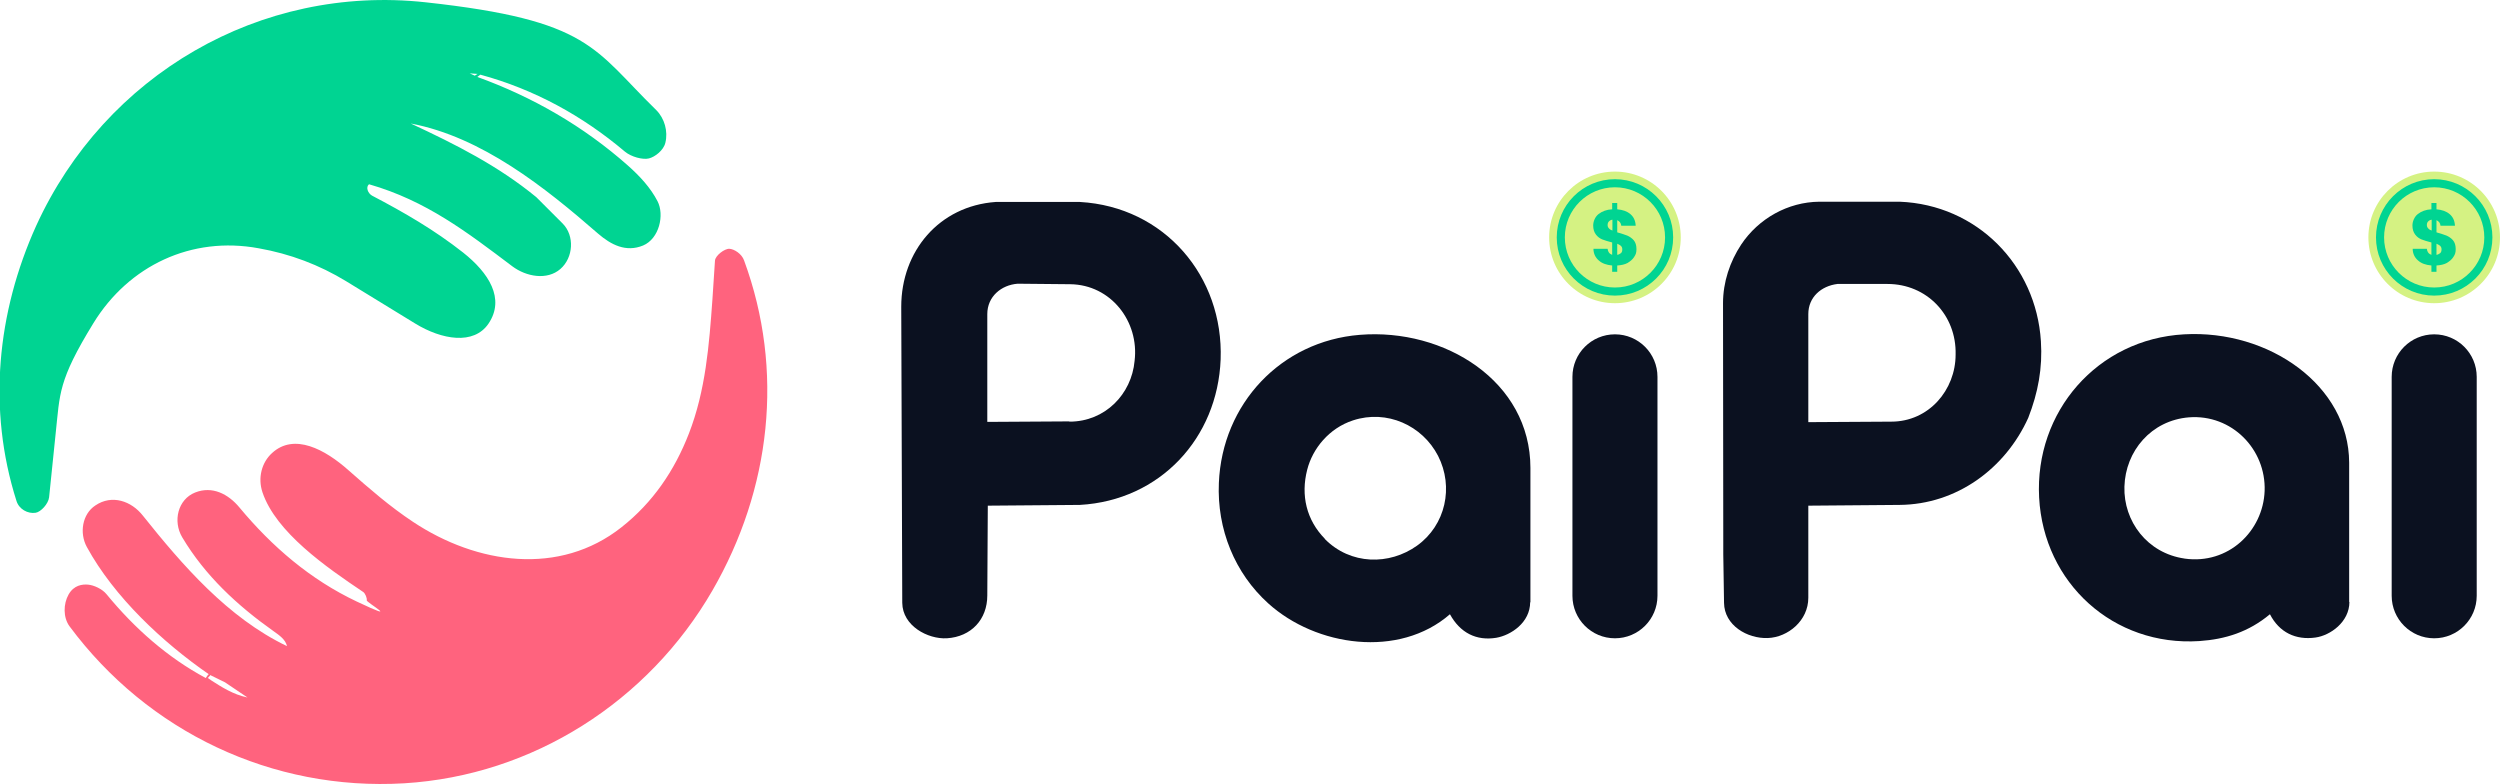
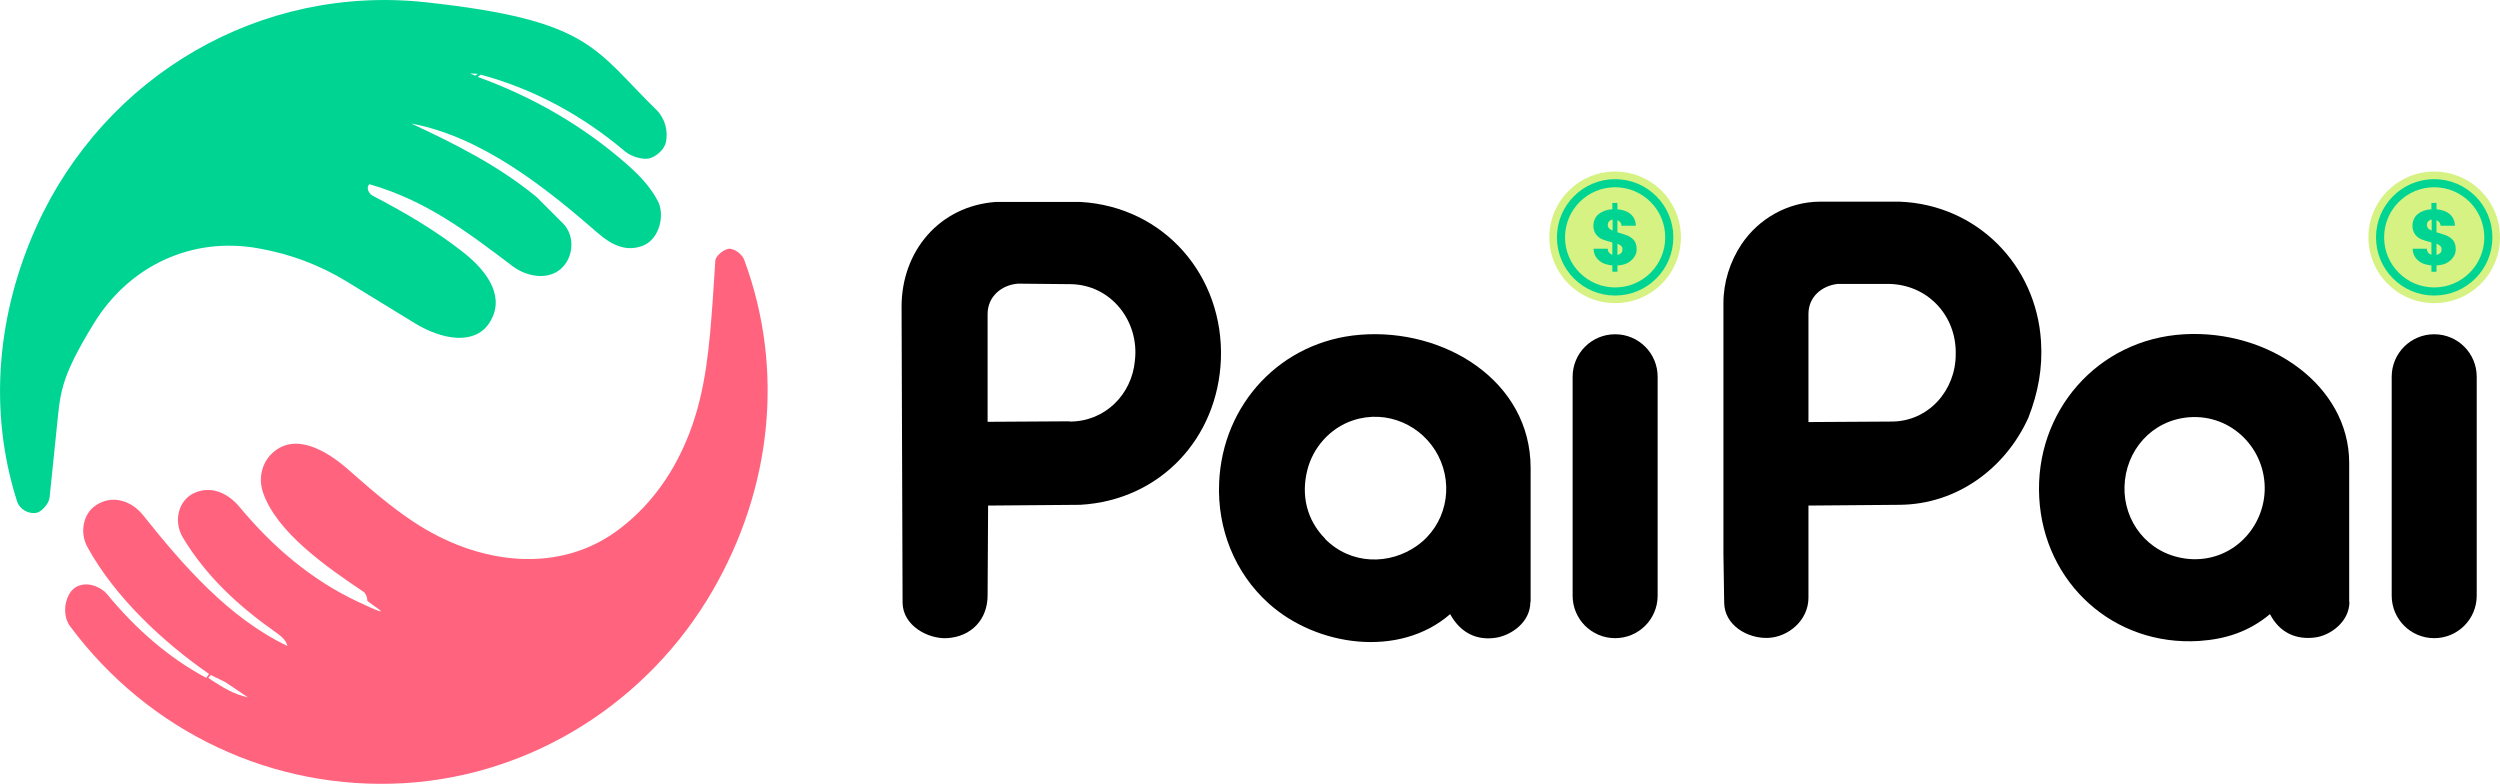
- <svg xmlns="http://www.w3.org/2000/svg" id="Layer_1" version="1.1" viewBox="0 0 987.8 309.6">
+ <svg xmlns="http://www.w3.org/2000/svg" id="Layer_1" version="1.1" viewBox="0 0 988 309.8">
  <defs>
    <style>
      .st0 {
-         fill: #0B1120;
-       }
- 
-       .st1 {
        fill: none;
        stroke: #00d492;
        stroke-miterlimit: 10;
        stroke-width: 3.2px;
      }

-       .st2 {
+       .st1 {
        fill: #d5f283;
      }

-       .st3 {
+       .st2 {
        fill: #ff637e;
      }

-       .st4 {
+       .st3 {
        fill: #00d492;
      }
    </style>
  </defs>
  <g>
-     <path class="st3" d="M82.5,266.4c-18.1-12.5-37.4-30.5-48.2-50.3-3-5.5-1.8-13,3.4-16.4,6.5-4.4,14.2-1.8,18.8,4.1,15.5,19.4,33.5,40.3,56.9,51.5-.6-2.6-2.9-4.2-5.3-5.9-14.4-10.2-27.1-22-36.1-37.1-3.8-6.4-1.7-15,5.1-17.7s13.1.6,17.5,5.9c12.9,15.5,28,28.5,46.4,37.2s3.7.3,3.9-.5-.6-2.8-1.4-3.3c-14.6-9.8-34.5-23.6-39.8-39.4-1.9-5.7-.3-11.8,3.8-15.5,8.7-8,20.9-1.5,30.3,6.9,8.3,7.3,16.2,14.2,25.4,20.3,25.3,16.8,57.9,21.5,82.4,2.1,12.3-9.7,20.9-22.3,26.6-37,6.6-17,8-34.9,9.3-53.1l1-15.2c.1-2,3.8-4.8,5.7-4.7s4.9,2,5.8,4.6c16,43.5,10.6,90.4-12.5,130.4-25.3,43.8-70.9,73.1-121.8,76.2-52.2,3.1-101.3-20.4-132.2-62-2.6-3.5-2.5-8.9-.4-12.6s5.4-4.1,7.7-3.9,5.6,1.7,7.3,3.8c11.1,13.5,24.1,25,39.2,33.1l.9-1.3ZM83.1,268.6c4.5,2.9,9,5.8,14.7,7l-8.9-6-5.5-2.7-.2-.2-1.1,1.2,1.1.7Z" />
-     <path class="st4" d="M188.6,30.4c21.8,7.9,41.9,19.4,59.6,35.1,4.6,4.1,8.8,8.6,11.6,14s.7,14.8-5.7,17.5c-6.8,2.8-12.7-.3-17.8-4.7-20.9-18.2-45.9-38.2-74-43.5,17.8,8.3,34.5,16.7,49.6,29.1l10.4,10.4c4.8,4.8,4.3,13.5-.9,18s-13.4,3.1-19-1.1c-17.9-13.5-34-25.9-56.6-32.4-1.4,1.2-.4,3.6,1.2,4.5,12.8,6.7,24.7,13.6,36,22.5,10.1,8,16.7,18.2,10,28.1-5.8,8.5-18.4,6.4-29-.1l-27.1-16.6c-10.8-6.6-22.3-10.9-34.7-13.1-26.5-4.9-51.3,6.8-65.3,29.6s-13.2,27.8-14.9,43.5l-2.6,25.3c-.3,2.6-3.3,5.8-5.3,6.1-3.1.5-6.6-1.4-7.6-4.7-11.5-36.2-7.7-74.4,7.8-108.7C41.5,29.6,102.8-6.2,168.1.9s66.4,18.4,91.2,42.6c3.3,3.3,4.7,8.4,3.6,12.9-.7,3-4.1,5.6-6.5,6.2s-7-.6-9.5-2.7c-16.8-14.2-35.8-24.6-57.1-30.4l-1.2.9ZM188.7,29.2l-3.1-.2,2,.9,1.1-.7Z" />
+     <path class="st2" d="M82.7,266.4c-18.1-12.5-37.4-30.5-48.2-50.3-3-5.5-1.8-13,3.4-16.4,6.5-4.4,14.2-1.8,18.8,4.1,15.5,19.4,33.5,40.3,56.9,51.5-.6-2.6-2.9-4.2-5.3-5.9-14.4-10.2-27.1-22-36.1-37.1-3.8-6.4-1.7-15,5.1-17.7s13.1.6,17.5,5.9c12.9,15.5,28,28.5,46.4,37.2,18.4,8.7,3.7.3,3.9-.5s-.6-2.8-1.4-3.3c-14.6-9.8-34.5-23.6-39.8-39.4-1.9-5.7-.3-11.8,3.8-15.5,8.7-8,20.9-1.5,30.3,6.9,8.3,7.3,16.2,14.2,25.4,20.3,25.3,16.8,57.9,21.5,82.4,2.1,12.3-9.7,20.9-22.3,26.6-37,6.6-17,8-34.9,9.3-53.1l1-15.2c.1-2,3.8-4.8,5.7-4.7s4.9,2,5.8,4.6c16,43.5,10.6,90.4-12.5,130.4-25.3,43.8-70.9,73.1-121.8,76.2-52.2,3.1-101.3-20.4-132.2-62-2.6-3.5-2.5-8.9-.4-12.6s5.4-4.1,7.7-3.9,5.6,1.7,7.3,3.8c11.1,13.5,24.1,25,39.2,33.1l.9-1.3.3-.2ZM83.3,268.6c4.5,2.9,9,5.8,14.7,7l-8.9-6-5.5-2.7-.2-.2-1.1,1.2,1.1.7h0Z" />
+     <path class="st3" d="M188.8,30.4c21.8,7.9,41.9,19.4,59.6,35.1,4.6,4.1,8.8,8.6,11.6,14s.7,14.8-5.7,17.5c-6.8,2.8-12.7-.3-17.8-4.7-20.9-18.2-45.9-38.2-74-43.5,17.8,8.3,34.5,16.7,49.6,29.1l10.4,10.4c4.8,4.8,4.3,13.5-.9,18s-13.4,3.1-19-1.1c-17.9-13.5-34-25.9-56.6-32.4-1.4,1.2-.4,3.6,1.2,4.5,12.8,6.7,24.7,13.6,36,22.5,10.1,8,16.7,18.2,10,28.1-5.8,8.5-18.4,6.4-29,0l-27.1-16.6c-10.8-6.6-22.3-10.9-34.7-13.1-26.5-4.9-51.3,6.8-65.3,29.6s-13.2,27.8-14.9,43.5l-2.6,25.3c-.3,2.6-3.3,5.8-5.3,6.1-3.1.5-6.6-1.4-7.6-4.7-11.5-36.2-7.7-74.4,7.8-108.7C41.7,29.6,103-6.2,168.3.9c65.3,7.1,66.4,18.4,91.2,42.6,3.3,3.3,4.7,8.4,3.6,12.9-.7,3-4.1,5.6-6.5,6.2s-7-.6-9.5-2.7c-16.8-14.2-35.8-24.6-57.1-30.4l-1.2.9h0ZM188.9,29.2l-3.1-.2,2,.9s1.1-.7,1.1-.7Z" />
  </g>
  <g>
    <g>
-       <path class="st0" d="M390.3,199.8l-.2,35.5c0,9.4-6.3,16.3-16,16.9-7.5.4-17.5-4.9-17.6-14l-.4-117c0-22,15-39.8,37.3-41.4h33.3c33.4,1.9,56.8,29.4,55.6,62.2-1.2,31.1-23.9,55.7-55.6,57.5l-36.5.3ZM422.6,166.6c14,0,24.5-10.8,25.7-24,1.9-15.6-9.4-30.1-25.4-30.3l-20.8-.2c-6.5.5-12,5.1-12,12v42.6s32.4-.2,32.4-.2Z" />
-       <path class="st0" d="M680.9,219.1v-5.2s-.1-94.1-.1-94.1c0-8.3,2.7-16.4,7.2-23.2,6.8-10.2,18.4-16.8,30.9-16.9h31.7c30.5,1.2,53.9,25,55.8,55.1.7,10.6-1.1,20.3-5,30.3-9.1,20.1-28.3,34.2-50.8,34.4l-36.1.3v36.4c0,9-8,15.6-16,15.9-8.1.3-17.2-5-17.3-13.9l-.3-19.2ZM747.3,166.6c14.8,0,25.4-12.5,25.4-26.5.4-15.6-11.4-27.9-26.9-27.9h-19.8c-6.4.8-11.5,5.2-11.5,11.9v42.7s32.8-.2,32.8-.2Z" />
-       <path class="st0" d="M604.6,237.9c0,8.1-7.6,13.1-13.4,14.1-7.9,1.3-14.3-2-18.3-9.3-20.1,17.5-52.9,12.8-71.8-4.3-13.2-11.9-20.3-29.3-19.5-47.6,1.3-31.2,24.5-56,55.7-58.5,33.4-2.7,67.4,18.3,67.4,52.6v53.2ZM523.4,212.9c10.2,10.4,25.6,10.5,36.5,2.7,11.3-8.1,14.6-23.2,8.3-35.5-6.2-12-20.2-18.4-33.6-14-9.5,3.1-16,11.2-18.1,19.5-2.6,10.1-.3,19.9,7,27.3Z" />
-       <path class="st0" d="M928.3,237.8c0,8-7.6,13.3-13.4,14.1-7.8,1.1-14.3-2-18-9.2-8.4,7-17.6,9.9-27.9,10.6-33.9,2.2-61.5-22.9-63.3-56.7-1.8-33.9,23-62.6,57.3-64.5,33.5-1.9,65.1,20.2,65.2,50.7v55.1ZM863.1,220.7c17.4,2.5,31.1-10.9,31.7-26.7.6-16.5-13-30.4-29.9-29.1-14.9,1.2-25.1,13.3-25.5,27.4-.4,13.6,9,26.3,23.8,28.4Z" />
-       <rect class="st0" x="945" y="132.1" width="33.6" height="120.1" rx="16.8" ry="16.8" />
-       <rect class="st0" x="621.3" y="132.1" width="33.6" height="120.1" rx="16.8" ry="16.8" />
+       <path d="M390.5,199.8l-.2,35.5c0,9.4-6.3,16.3-16,16.9-7.5.4-17.5-4.9-17.6-14l-.4-117c0-22,15-39.8,37.3-41.4h33.3c33.4,1.9,56.8,29.4,55.6,62.2-1.2,31.1-23.9,55.7-55.6,57.5l-36.5.3h.1ZM422.8,166.6c14,0,24.5-10.8,25.7-24,1.9-15.6-9.4-30.1-25.4-30.3l-20.8-.2c-6.5.5-12,5.1-12,12v42.6l32.4-.2h0Z" />
+       <path d="M681.1,219.1v-99.3c0-8.3,2.6-16.4,7.1-23.2,6.8-10.2,18.4-16.8,30.9-16.9h31.7c30.5,1.2,53.9,25,55.8,55.1.7,10.6-1.1,20.3-5,30.3-9.1,20.1-28.3,34.2-50.8,34.4l-36.1.3v36.4c0,9-8,15.6-16,15.9-8.1.3-17.2-5-17.3-13.9l-.3-19.2h0ZM747.5,166.6c14.8,0,25.4-12.5,25.4-26.5.4-15.6-11.4-27.9-26.9-27.9h-19.8c-6.4.8-11.5,5.2-11.5,11.9v42.7l32.8-.2Z" />
+       <path d="M604.8,237.9c0,8.1-7.6,13.1-13.4,14.1-7.9,1.3-14.3-2-18.3-9.3-20.1,17.5-52.9,12.8-71.8-4.3-13.2-11.9-20.3-29.3-19.5-47.6,1.3-31.2,24.5-56,55.7-58.5,33.4-2.7,67.4,18.3,67.4,52.6v53.2-.2ZM523.6,212.9c10.2,10.4,25.6,10.5,36.5,2.7,11.3-8.1,14.6-23.2,8.3-35.5-6.2-12-20.2-18.4-33.6-14-9.5,3.1-16,11.2-18.1,19.5-2.6,10.1-.3,19.9,7,27.3h-.1Z" />
+       <path d="M928.5,237.8c0,8-7.6,13.3-13.4,14.1-7.8,1.1-14.3-2-18-9.2-8.4,7-17.6,9.9-27.9,10.6-33.9,2.2-61.5-22.9-63.3-56.7-1.8-33.9,23-62.6,57.3-64.5,33.5-1.9,65.1,20.2,65.2,50.7v55.1h.1ZM863.3,220.7c17.4,2.5,31.1-10.9,31.7-26.7.6-16.5-13-30.4-29.9-29.1-14.9,1.2-25.1,13.3-25.5,27.4-.4,13.6,9,26.3,23.8,28.4h0Z" />
+       <path d="M962,132.1h0c9.3,0,16.8,7.5,16.8,16.8v86.5c0,9.3-7.5,16.8-16.8,16.8h0c-9.3,0-16.8-7.5-16.8-16.8v-86.5c0-9.3,7.5-16.8,16.8-16.8Z" />
+       <path d="M638.3,132.1h0c9.3,0,16.8,7.5,16.8,16.8v86.5c0,9.3-7.5,16.8-16.8,16.8h0c-9.3,0-16.8-7.5-16.8-16.8v-86.5c0-9.3,7.5-16.8,16.8-16.8Z" />
    </g>
    <g>
-       <circle class="st2" cx="638.1" cy="93.8" r="26" />
-       <circle class="st1" cx="638.1" cy="93.8" r="21.4" />
-       <path class="st4" d="M645.7,101.5c-.6,1-1.5,1.7-2.6,2.4-1.1.6-2.5.9-4.1,1v2.5h-2v-2.5c-2.2-.2-4-.8-5.3-2-1.3-1.1-2.1-2.7-2.1-4.6h5.6c.1,1.2.7,2,1.8,2.4v-4.9c-1.6-.4-2.9-.8-3.9-1.2-1-.4-1.8-1-2.5-1.9-.7-.9-1.1-2.1-1.1-3.6s.7-3.4,2.1-4.5c1.4-1.1,3.2-1.8,5.4-1.9v-2.5h2v2.5c2.2.2,3.9.8,5.2,1.9,1.3,1.1,2,2.6,2.1,4.6h-5.7c-.1-1.1-.7-1.8-1.6-2.2v4.8c1.7.5,3,.9,4,1.3.9.4,1.8,1,2.5,1.8s1.1,2,1.1,3.5-.3,2.2-.9,3.1ZM635.7,90.2c.3.4.8.7,1.4.9v-4.3c-.6.1-1,.3-1.4.7-.3.3-.5.8-.5,1.4s.2,1,.5,1.3ZM640.5,100c.4-.4.5-.9.5-1.5s-.2-1-.5-1.3c-.3-.3-.8-.6-1.5-.9v4.4c.6-.1,1.1-.4,1.5-.7Z" />
+       <circle class="st1" cx="638.3" cy="93.8" r="26" />
+       <circle class="st0" cx="638.3" cy="93.8" r="21.4" />
+       <path class="st3" d="M645.9,101.5c-.6,1-1.5,1.7-2.6,2.4-1.1.6-2.5.9-4.1,1v2.5h-2v-2.5c-2.2-.2-4-.8-5.3-2-1.3-1.1-2.1-2.7-2.1-4.6h5.6c0,1.2.7,2,1.8,2.4v-4.9c-1.6-.4-2.9-.8-3.9-1.2-1-.4-1.8-1-2.5-1.9s-1.1-2.1-1.1-3.6.7-3.4,2.1-4.5c1.4-1.1,3.2-1.8,5.4-1.9v-2.5h2v2.5c2.2.2,3.9.8,5.2,1.9s2,2.6,2.1,4.6h-5.7c0-1.1-.7-1.8-1.6-2.2v4.8c1.7.5,3,.9,4,1.3.9.4,1.8,1,2.5,1.8s1.1,2,1.1,3.5-.3,2.2-.9,3.1h0ZM635.9,90.2c.3.4.8.7,1.4.9v-4.3c-.6,0-1,.3-1.4.7-.3.3-.5.8-.5,1.4s.2,1,.5,1.3ZM640.7,100c.4-.4.5-.9.5-1.5s-.2-1-.5-1.3-.8-.6-1.5-.9v4.4c.6,0,1.1-.4,1.5-.7Z" />
    </g>
    <g>
-       <circle class="st2" cx="961.8" cy="93.8" r="26" />
-       <circle class="st1" cx="961.8" cy="93.8" r="21.4" />
-       <path class="st4" d="M969.4,101.5c-.6,1-1.5,1.7-2.6,2.4-1.1.6-2.5.9-4.1,1v2.5h-2v-2.5c-2.2-.2-4-.8-5.3-2-1.3-1.1-2.1-2.7-2.1-4.6h5.6c.1,1.2.7,2,1.8,2.4v-4.9c-1.6-.4-2.9-.8-3.9-1.2-1-.4-1.8-1-2.5-1.9-.7-.9-1.1-2.1-1.1-3.6s.7-3.4,2.1-4.5c1.4-1.1,3.2-1.8,5.4-1.9v-2.5h2v2.5c2.2.2,3.9.8,5.2,1.9,1.3,1.1,2,2.6,2.1,4.6h-5.7c-.1-1.1-.7-1.8-1.6-2.2v4.8c1.7.5,3,.9,4,1.3.9.4,1.8,1,2.5,1.8s1.1,2,1.1,3.5-.3,2.2-.9,3.1ZM959.4,90.2c.3.4.8.7,1.4.9v-4.3c-.6.1-1,.3-1.4.7-.3.3-.5.8-.5,1.4s.2,1,.5,1.3ZM964.2,100c.4-.4.5-.9.5-1.5s-.2-1-.5-1.3c-.3-.3-.8-.6-1.5-.9v4.4c.6-.1,1.1-.4,1.5-.7Z" />
+       <circle class="st1" cx="962" cy="93.8" r="26" />
+       <circle class="st0" cx="962" cy="93.8" r="21.4" />
+       <path class="st3" d="M969.6,101.5c-.6,1-1.5,1.7-2.6,2.4-1.1.6-2.5.9-4.1,1v2.5h-2v-2.5c-2.2-.2-4-.8-5.3-2-1.3-1.1-2.1-2.7-2.1-4.6h5.6c0,1.2.7,2,1.8,2.4v-4.9c-1.6-.4-2.9-.8-3.9-1.2-1-.4-1.8-1-2.5-1.9s-1.1-2.1-1.1-3.6.7-3.4,2.1-4.5c1.4-1.1,3.2-1.8,5.4-1.9v-2.5h2v2.5c2.2.2,3.9.8,5.2,1.9s2,2.6,2.1,4.6h-5.7c0-1.1-.7-1.8-1.6-2.2v4.8c1.7.5,3,.9,4,1.3.9.4,1.8,1,2.5,1.8s1.1,2,1.1,3.5-.3,2.2-.9,3.1h0ZM959.6,90.2c.3.4.8.7,1.4.9v-4.3c-.6,0-1,.3-1.4.7-.3.3-.5.8-.5,1.4s.2,1,.5,1.3ZM964.4,100c.4-.4.5-.9.5-1.5s-.2-1-.5-1.3-.8-.6-1.5-.9v4.4c.6,0,1.1-.4,1.5-.7Z" />
    </g>
  </g>
</svg>
